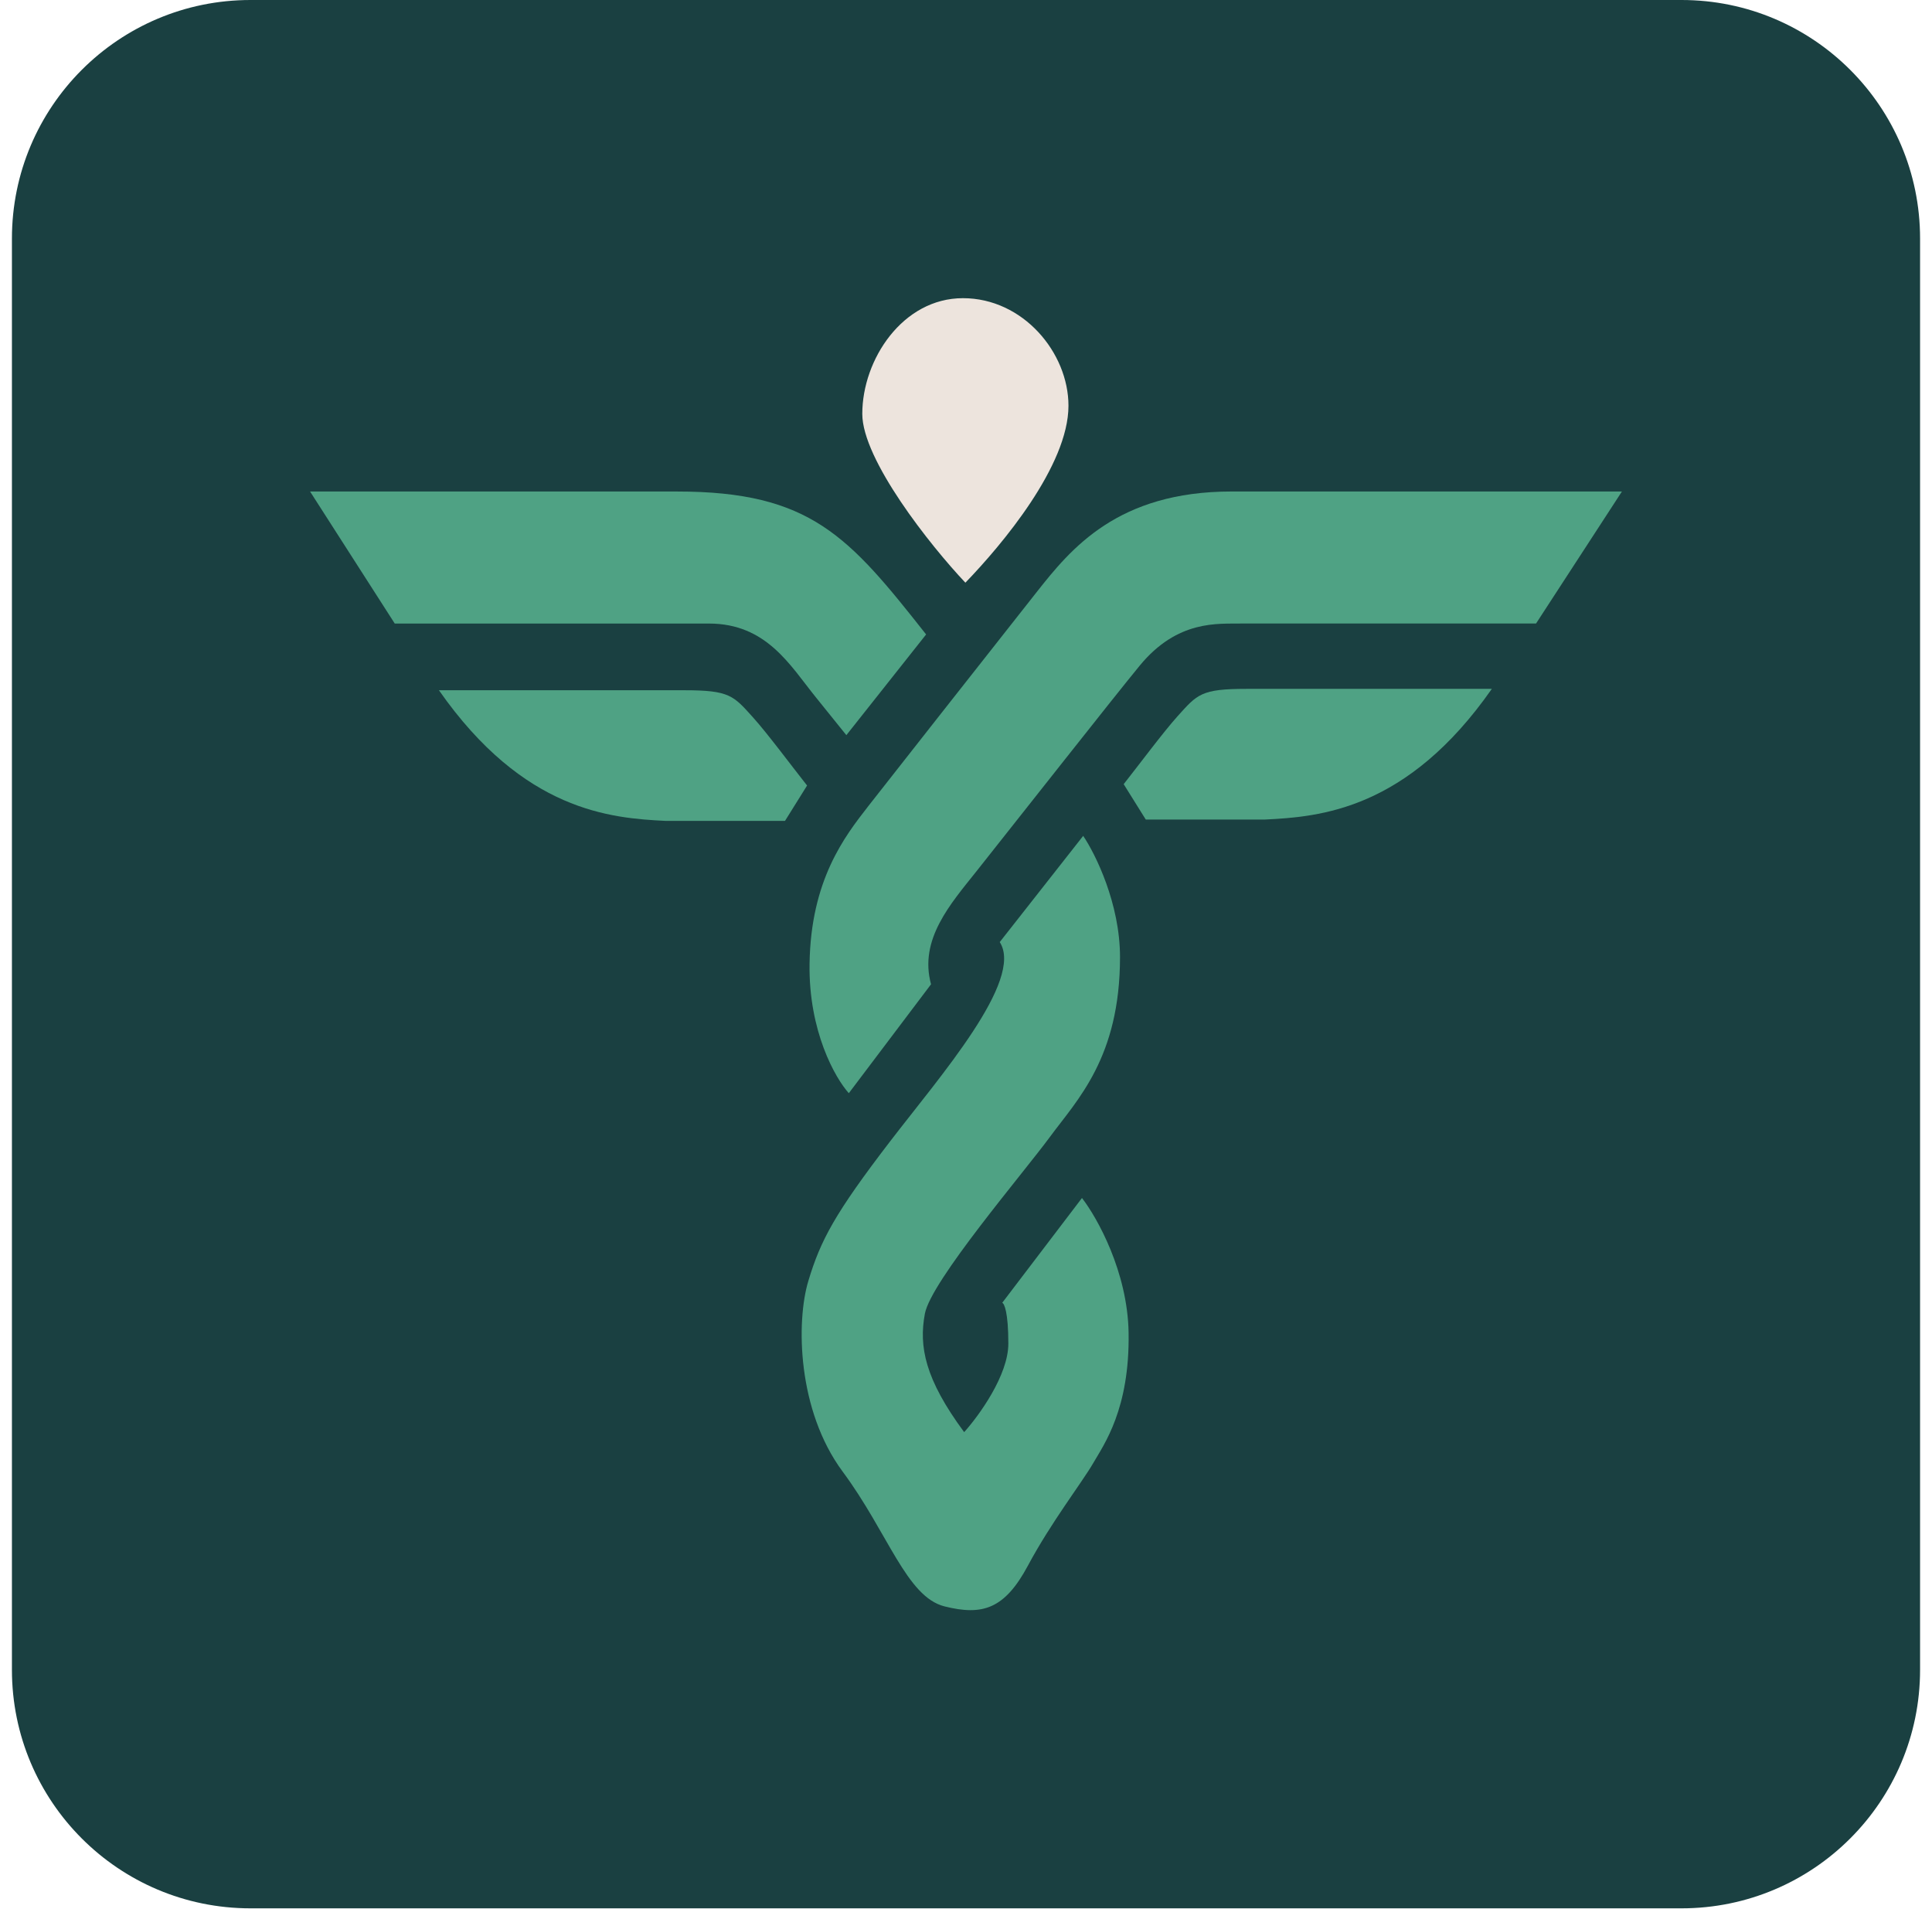
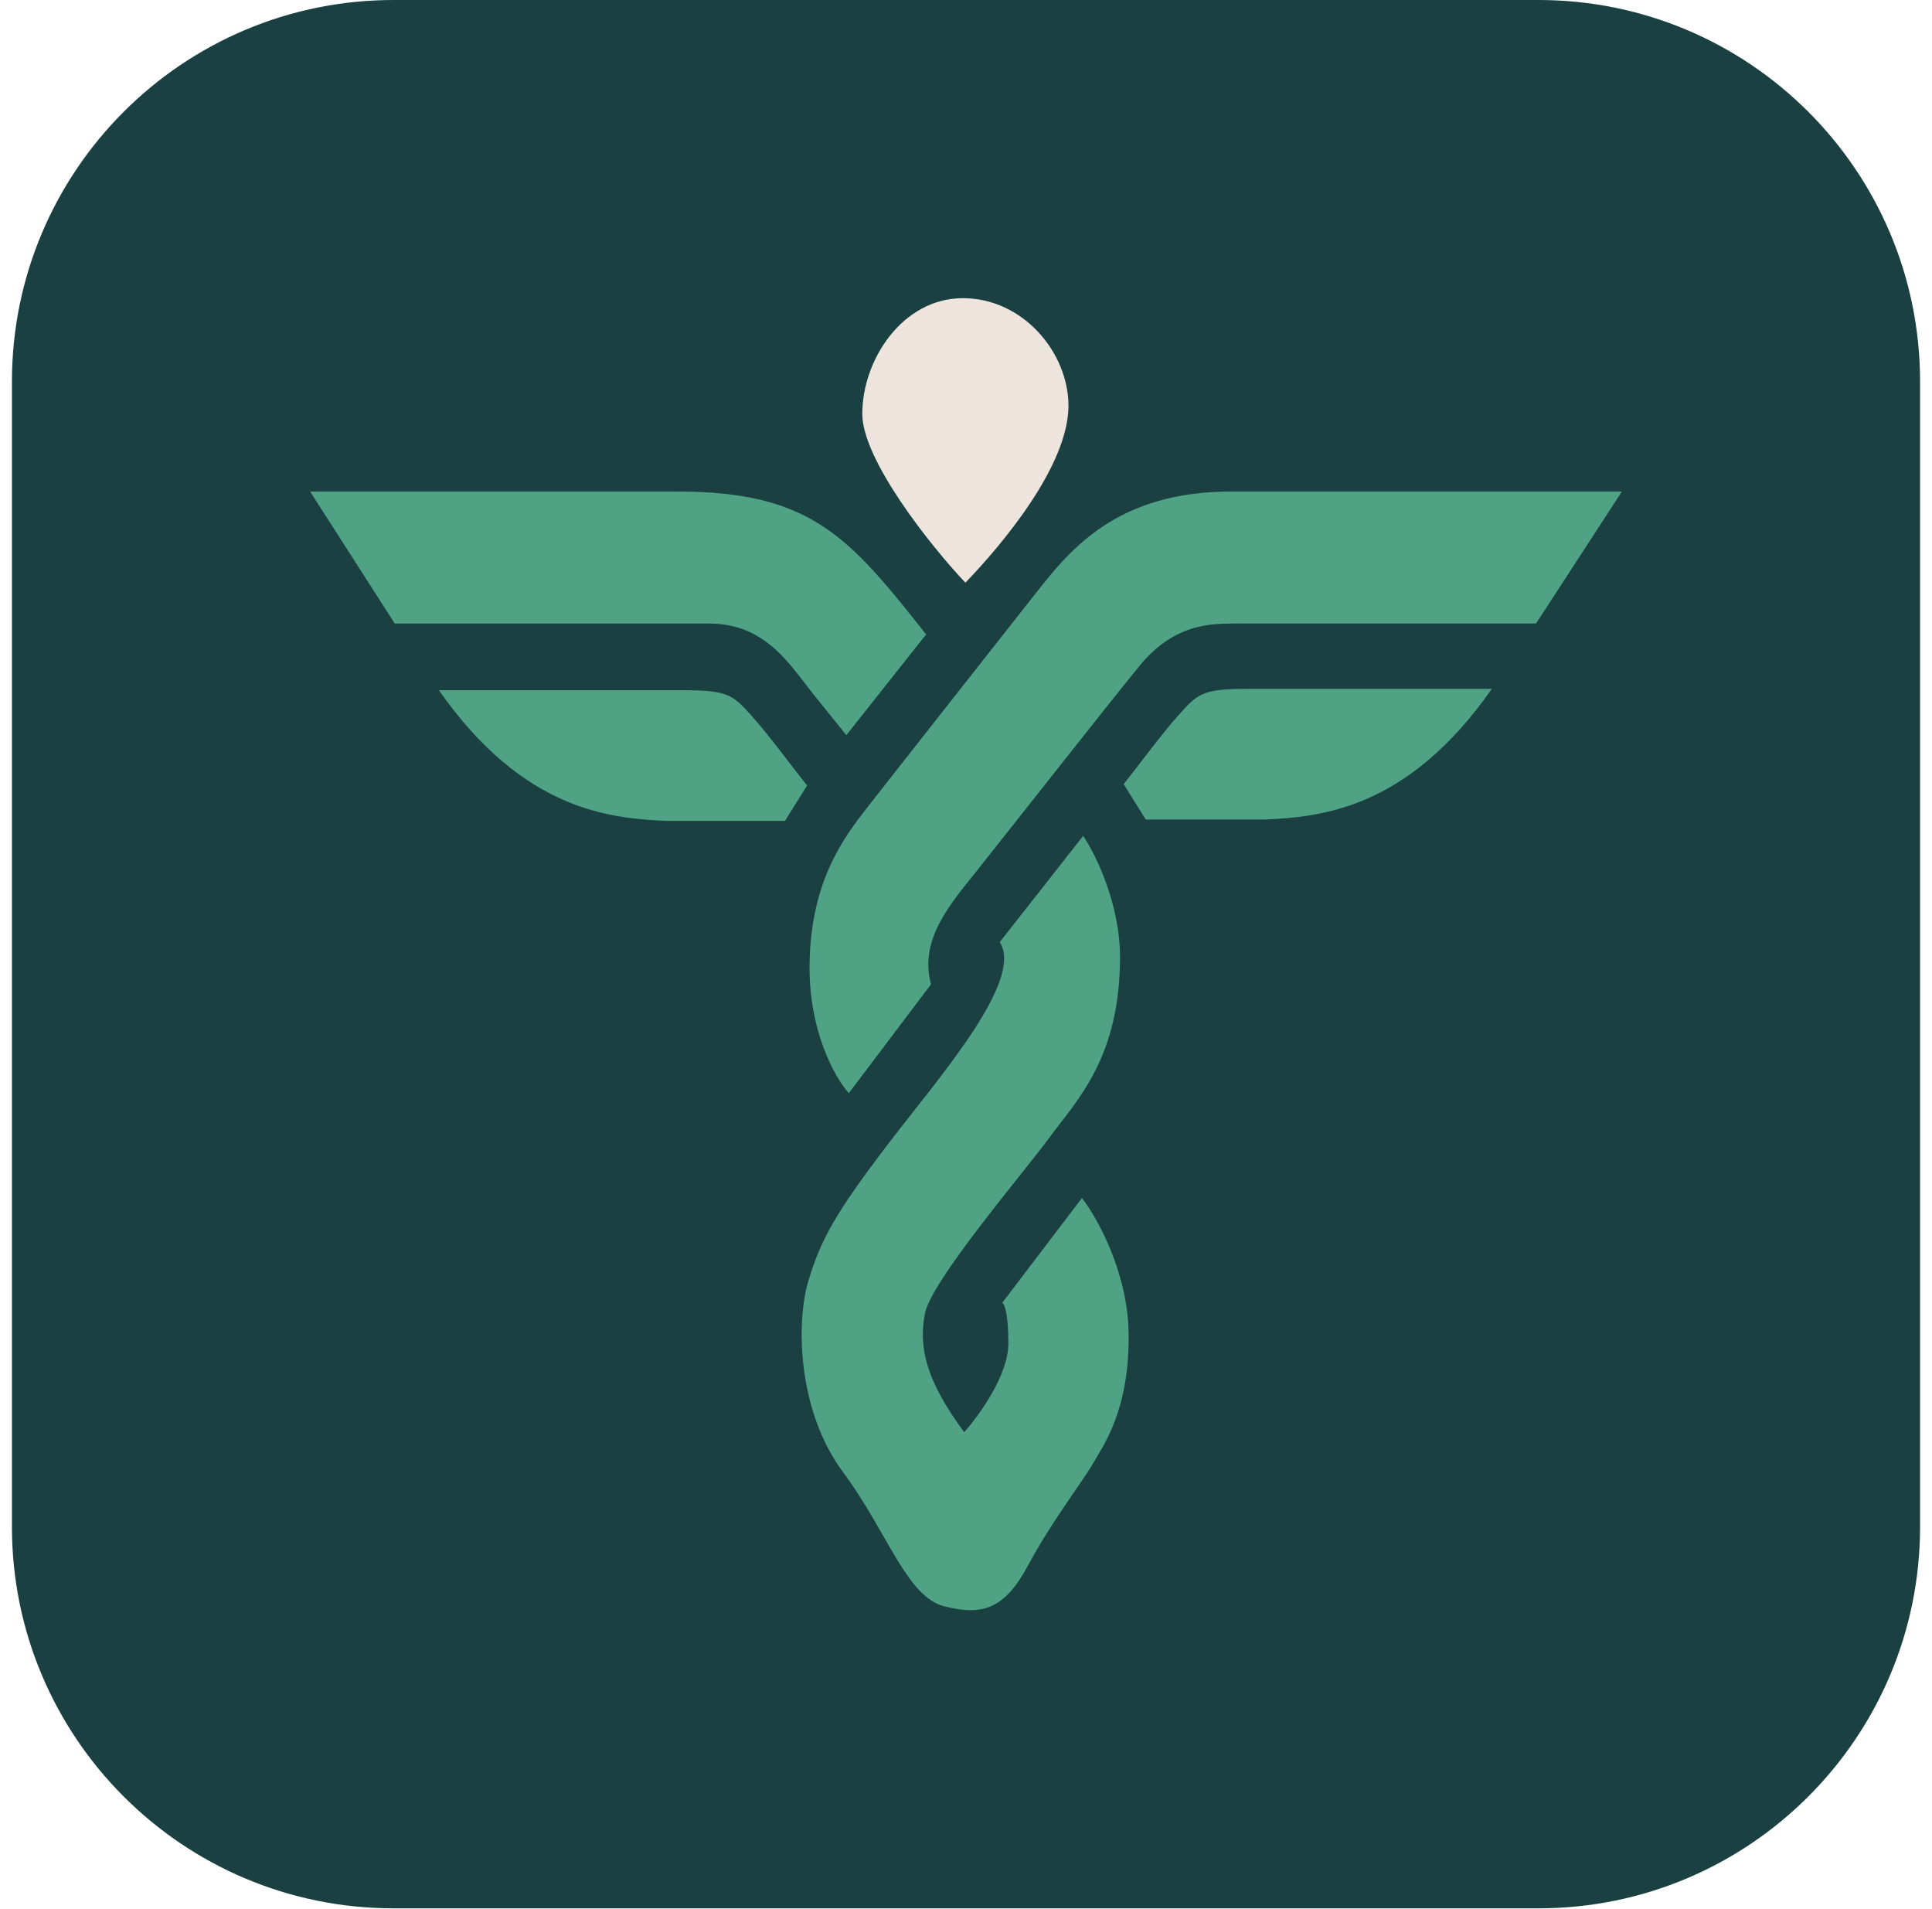
<svg xmlns="http://www.w3.org/2000/svg" width="81" height="80" viewBox="0 0 81 80" fill="none">
-   <g id="icon">
-     <rect x="0.5" width="80" height="80" rx="10" fill="#1A4041" />
-     <g id="Group 5">
-       <g id="Group 4">
-         <g id="Group 1">
-           <path id="Vector 1" d="M16.55 26.14L13 20.605H28.383C33.991 20.604 35.586 22.487 38.828 26.597L35.484 30.819C35.484 30.821 35.484 30.821 35.483 30.82L35.484 30.819C35.468 30.799 35.201 30.464 34.197 29.222C33.127 27.898 32.139 26.14 29.721 26.14H16.55Z" fill="#4FA284" />
-           <path id="Vector 2" d="M28.692 28.936H18.402C21.952 34.015 25.605 34.3 27.921 34.414H32.911L33.837 32.93C33.22 32.15 32.173 30.742 31.573 30.077C30.75 29.164 30.596 28.936 28.692 28.936Z" fill="#4FA284" />
-           <path id="Vector 6" d="M52.256 28.878H62.546C58.996 33.958 55.343 34.243 53.028 34.357H48.037L47.111 32.873C47.728 32.093 48.775 30.685 49.375 30.02C50.198 29.107 50.352 28.878 52.256 28.878Z" fill="#4FA284" />
-           <path id="Vector 3" d="M33.941 40.406C33.899 43.237 35.021 45.2 35.587 45.828L39.034 41.262C38.52 39.379 39.857 37.886 40.938 36.526C42.841 34.129 46.679 29.247 47.78 27.908C49.375 25.968 51.073 26.158 52.051 26.139H64.399L68 20.604H51.639C46.854 20.604 44.898 23 43.459 24.826C41.435 27.395 37.192 32.782 36.41 33.786L36.39 33.812C35.413 35.067 33.992 36.892 33.941 40.406Z" fill="#4FA284" />
-           <path id="Vector 4" d="M36.152 17.351C36.152 19.27 38.999 22.867 40.474 24.427C42.018 22.829 44.796 19.519 44.796 17.008C44.796 14.783 42.892 12.5 40.371 12.5C37.85 12.5 36.152 15.068 36.152 17.351Z" fill="#EDE4DD" />
-           <path id="Vector 5" d="M45.413 35.041L41.915 39.493C42.944 41.091 39.394 45.142 37.336 47.825C35 50.868 34.403 51.991 33.889 53.703C33.374 55.415 33.425 59.124 35.329 61.692C37.233 64.26 38.005 66.942 39.599 67.342C41.194 67.741 42.12 67.456 43.098 65.63C44.076 63.804 45.362 62.149 45.825 61.35C46.288 60.551 47.368 59.067 47.317 55.871C47.276 53.315 45.996 51.04 45.362 50.222L42.018 54.616C42.103 54.635 42.275 55.004 42.275 56.328C42.275 57.652 41.04 59.352 40.423 60.037C38.776 57.812 38.519 56.442 38.776 55.072C39.033 53.703 42.892 49.194 44.024 47.654C45.156 46.113 46.957 44.344 46.957 40.121C46.957 37.883 45.928 35.802 45.413 35.041Z" fill="#4FA284" />
-         </g>
-       </g>
-     </g>
-   </g>
+   <rect x="0.5" width="80" height="80" rx="16" fill="#1A4041" />
+   <path d="M16.55 26.14L13 20.605H28.383C33.991 20.604 35.586 22.487 38.828 26.597L35.484 30.819C35.484 30.821 35.484 30.821 35.483 30.82L35.484 30.819C35.468 30.799 35.201 30.464 34.197 29.222C33.127 27.898 32.139 26.14 29.721 26.14H16.55Z" fill="#4FA284" />
+   <path d="M28.692 28.936H18.402C21.952 34.015 25.605 34.3 27.921 34.414H32.911L33.837 32.93C33.22 32.15 32.173 30.742 31.573 30.077C30.75 29.164 30.596 28.936 28.692 28.936Z" fill="#4FA284" />
+   <path d="M52.256 28.878H62.546C58.996 33.958 55.343 34.243 53.028 34.357H48.037L47.111 32.873C47.728 32.093 48.775 30.685 49.375 30.02C50.198 29.107 50.352 28.878 52.256 28.878Z" fill="#4FA284" />
+   <path d="M33.941 40.406C33.899 43.237 35.021 45.2 35.587 45.828L39.034 41.262C38.52 39.379 39.857 37.886 40.938 36.526C42.841 34.129 46.679 29.247 47.78 27.908C49.375 25.968 51.073 26.158 52.051 26.139H64.399L68 20.604H51.639C46.854 20.604 44.898 23 43.459 24.826C41.435 27.395 37.192 32.782 36.41 33.786L36.39 33.812C35.413 35.067 33.992 36.892 33.941 40.406Z" fill="#4FA284" />
+   <path d="M36.152 17.351C36.152 19.27 38.999 22.867 40.474 24.427C42.018 22.829 44.796 19.519 44.796 17.008C44.796 14.783 42.892 12.5 40.371 12.5C37.85 12.5 36.152 15.068 36.152 17.351Z" fill="#EDE4DD" />
+   <path d="M45.413 35.041L41.915 39.493C42.944 41.091 39.394 45.142 37.336 47.825C35 50.868 34.403 51.991 33.889 53.703C33.374 55.415 33.425 59.124 35.329 61.692C37.233 64.26 38.005 66.942 39.599 67.342C41.194 67.741 42.12 67.456 43.098 65.63C44.076 63.804 45.362 62.149 45.825 61.35C46.288 60.551 47.368 59.067 47.317 55.871C47.276 53.315 45.996 51.04 45.362 50.222L42.018 54.616C42.103 54.635 42.275 55.004 42.275 56.328C42.275 57.652 41.04 59.352 40.423 60.037C38.776 57.812 38.519 56.442 38.776 55.072C39.033 53.703 42.892 49.194 44.024 47.654C45.156 46.113 46.957 44.344 46.957 40.121C46.957 37.883 45.928 35.802 45.413 35.041Z" fill="#4FA284" />
</svg>
